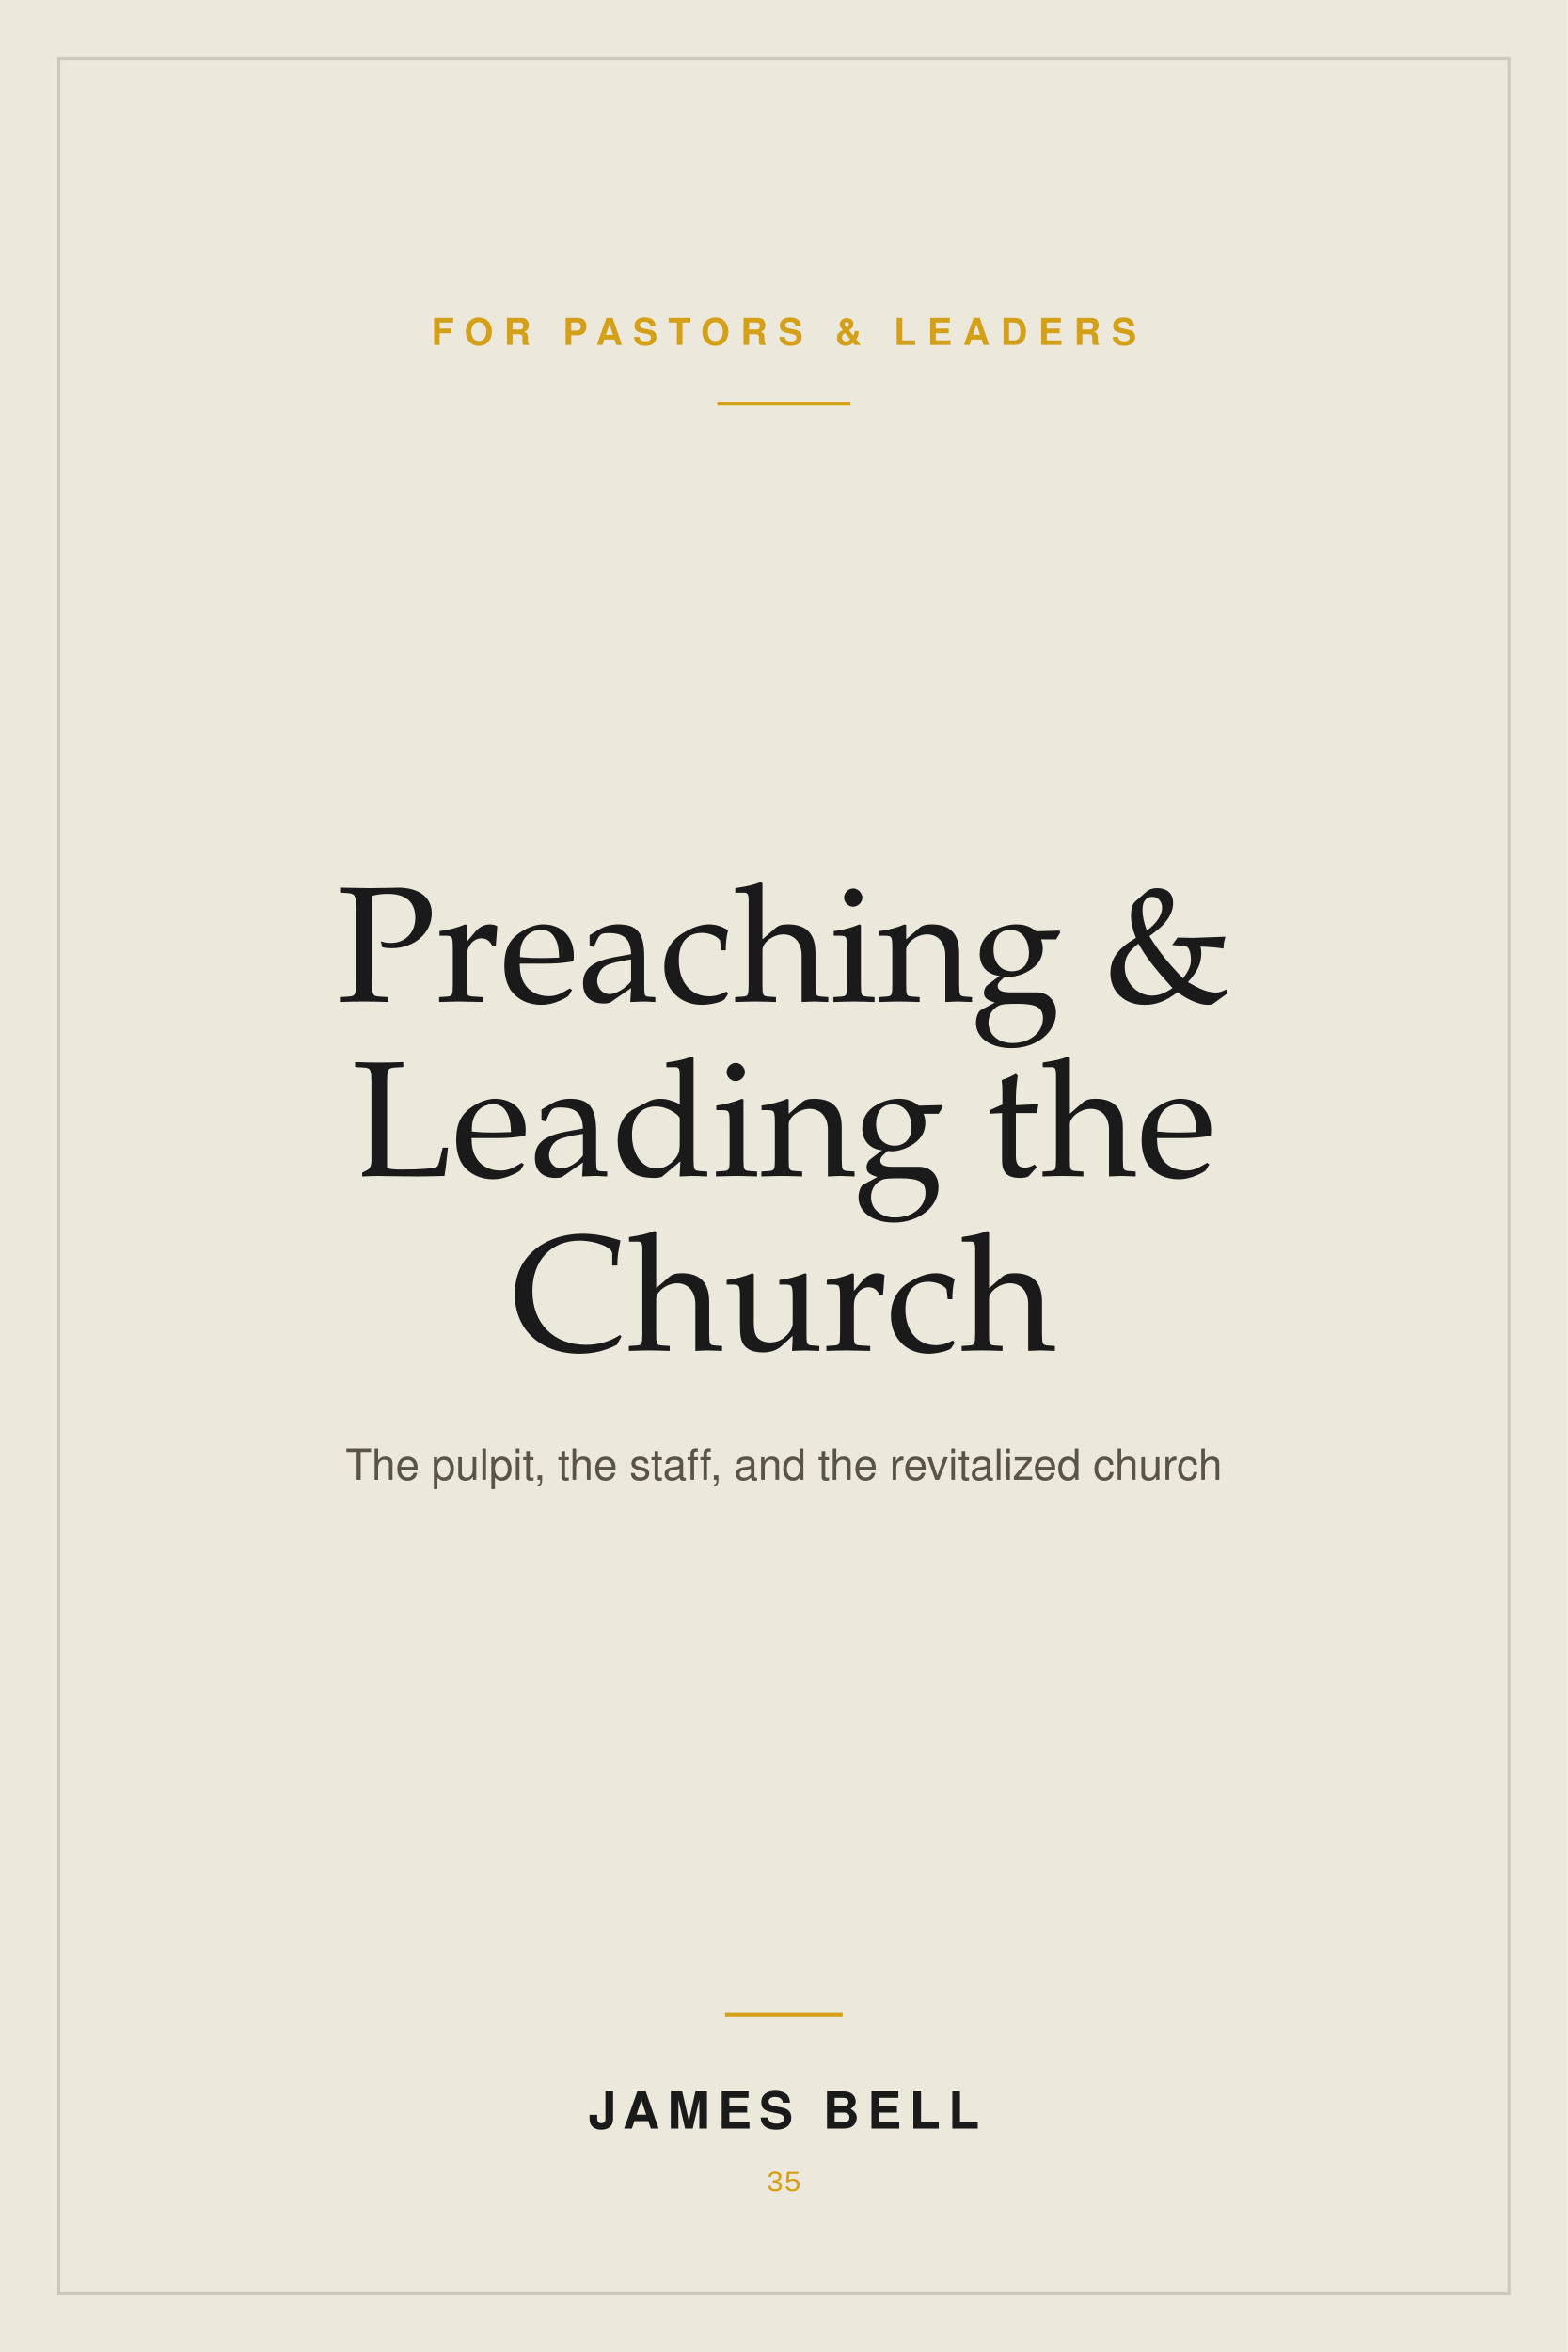
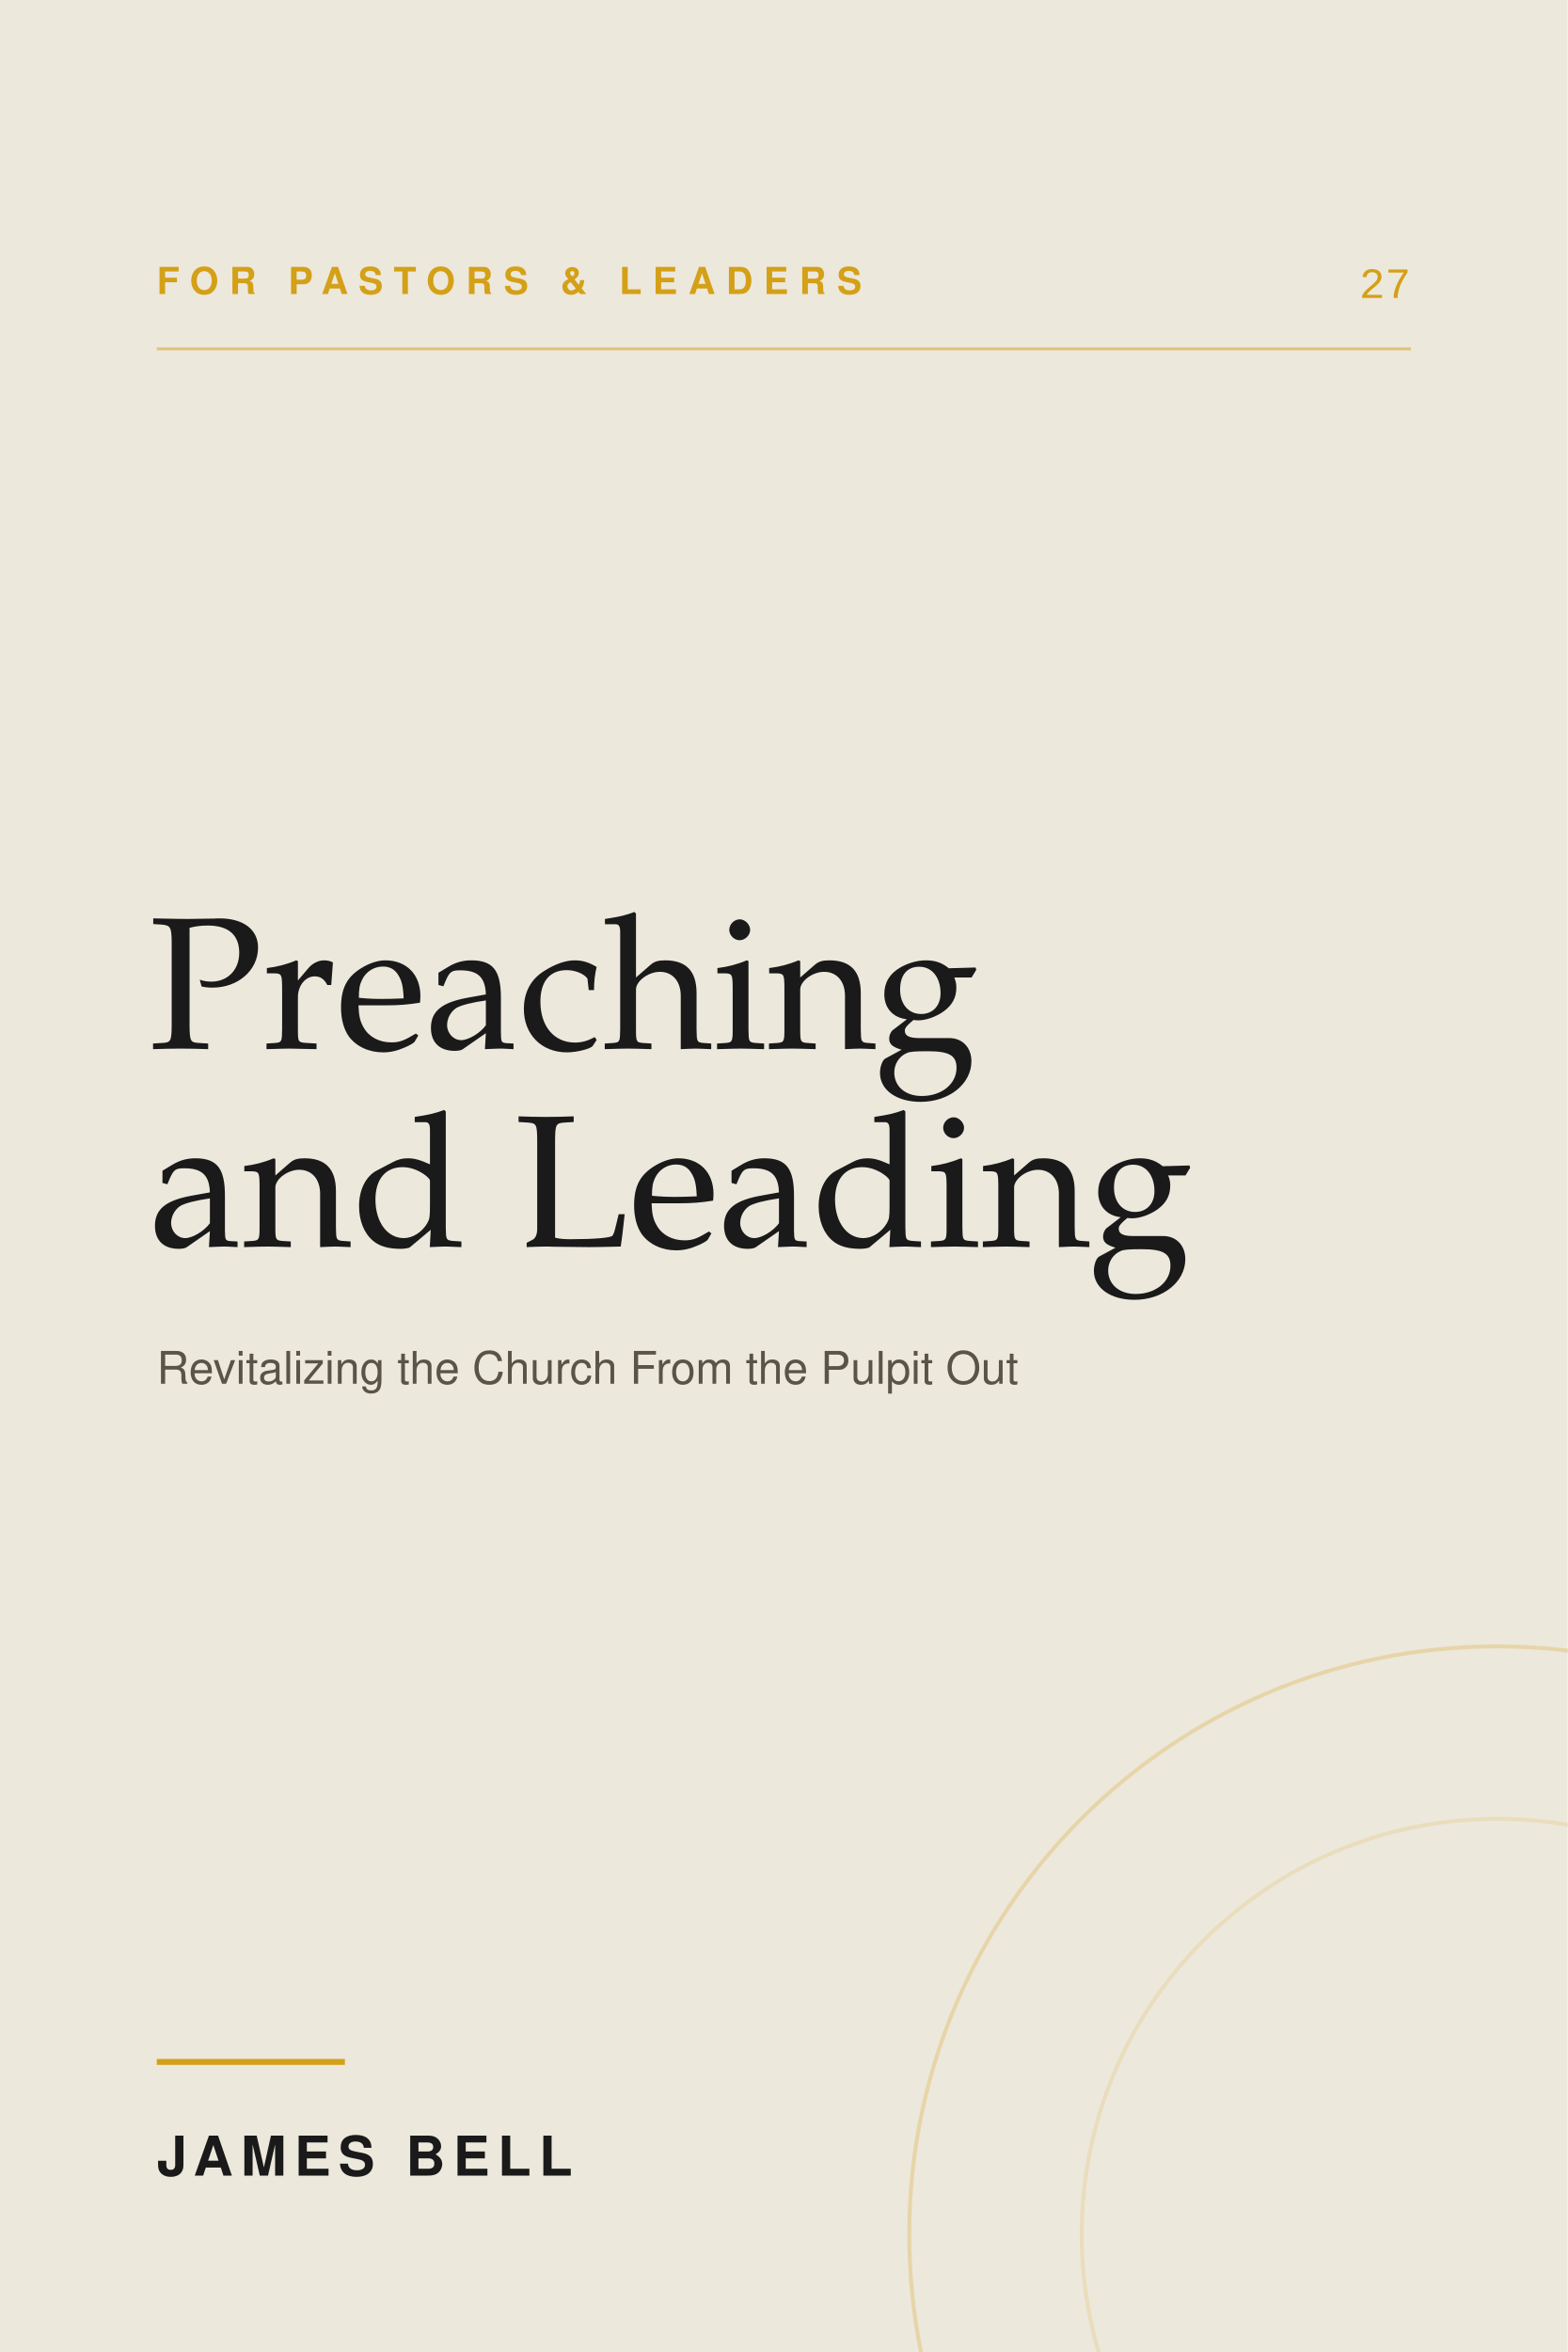
- <svg xmlns="http://www.w3.org/2000/svg" width="800" height="1200" viewBox="0 0 800 1200" role="img" aria-label="Preaching &amp; Leading the Church by James Bell">
+ <svg xmlns="http://www.w3.org/2000/svg" width="800" height="1200" viewBox="0 0 800 1200" role="img" aria-label="Preaching and Leading by James Bell">
  <rect width="800" height="1200" fill="#EDE8DC" />
-   <rect x="30" y="30" width="740" height="1140" fill="none" stroke="#1A1A1A" stroke-width="1.5" opacity="0.16" />
-   <text x="400" y="176" text-anchor="middle" font-family="Helvetica, Arial, sans-serif" font-size="19" letter-spacing="5.5" font-weight="700" fill="#D4A017">FOR PASTORS &amp; LEADERS</text>
-   <line x1="366" y1="206" x2="434" y2="206" stroke="#D4A017" stroke-width="2" />
-   <text x="400" y="511" text-anchor="middle" font-family="Palatino, 'Palatino Linotype', Georgia, serif" font-size="84" fill="#1A1A1A">Preaching &amp;</text>
-   <text x="400" y="600" text-anchor="middle" font-family="Palatino, 'Palatino Linotype', Georgia, serif" font-size="84" fill="#1A1A1A">Leading the</text>
-   <text x="400" y="689" text-anchor="middle" font-family="Palatino, 'Palatino Linotype', Georgia, serif" font-size="84" fill="#1A1A1A">Church</text>
-   <text x="400" y="755" text-anchor="middle" font-family="Helvetica, Arial, sans-serif" font-size="22" fill="#5A5448">The pulpit, the staff, and the revitalized church</text>
-   <line x1="370" y1="1028" x2="430" y2="1028" stroke="#D4A017" stroke-width="2" />
-   <text x="400" y="1086" text-anchor="middle" font-family="Helvetica, Arial, sans-serif" font-size="26" letter-spacing="4" font-weight="700" fill="#1A1A1A">JAMES BELL</text>
-   <text x="400" y="1118" text-anchor="middle" font-family="'JetBrains Mono', 'Courier New', monospace" font-size="15" fill="#D4A017">35</text>
+   <circle cx="764" cy="1140" r="300" fill="none" stroke="#D4A017" stroke-width="2" opacity="0.26" />
+   <circle cx="764" cy="1140" r="212" fill="none" stroke="#D4A017" stroke-width="2" opacity="0.16" />
+   <text x="80" y="150" font-family="Helvetica, Arial, sans-serif" font-size="19" letter-spacing="5.5" font-weight="700" fill="#D4A017">FOR PASTORS &amp; LEADERS</text>
+   <text x="720" y="152" text-anchor="end" font-family="'JetBrains Mono', 'Courier New', monospace" font-size="22" fill="#D4A017">27</text>
+   <line x1="80" y1="178" x2="720" y2="178" stroke="#D4A017" stroke-width="1.5" opacity="0.5" />
+   <text x="76" y="535" font-family="Palatino, 'Palatino Linotype', Georgia, serif" font-size="96" fill="#1A1A1A">Preaching</text>
+   <text x="76" y="636" font-family="Palatino, 'Palatino Linotype', Georgia, serif" font-size="96" fill="#1A1A1A">and Leading</text>
+   <text x="80" y="706" font-family="Helvetica, Arial, sans-serif" font-size="23" fill="#5A5448">Revitalizing the Church From the Pulpit Out</text>
+   <line x1="80" y1="1052" x2="176" y2="1052" stroke="#D4A017" stroke-width="3" />
+   <text x="80" y="1110" font-family="Helvetica, Arial, sans-serif" font-size="28" letter-spacing="4" font-weight="700" fill="#1A1A1A">JAMES BELL</text>
</svg>
